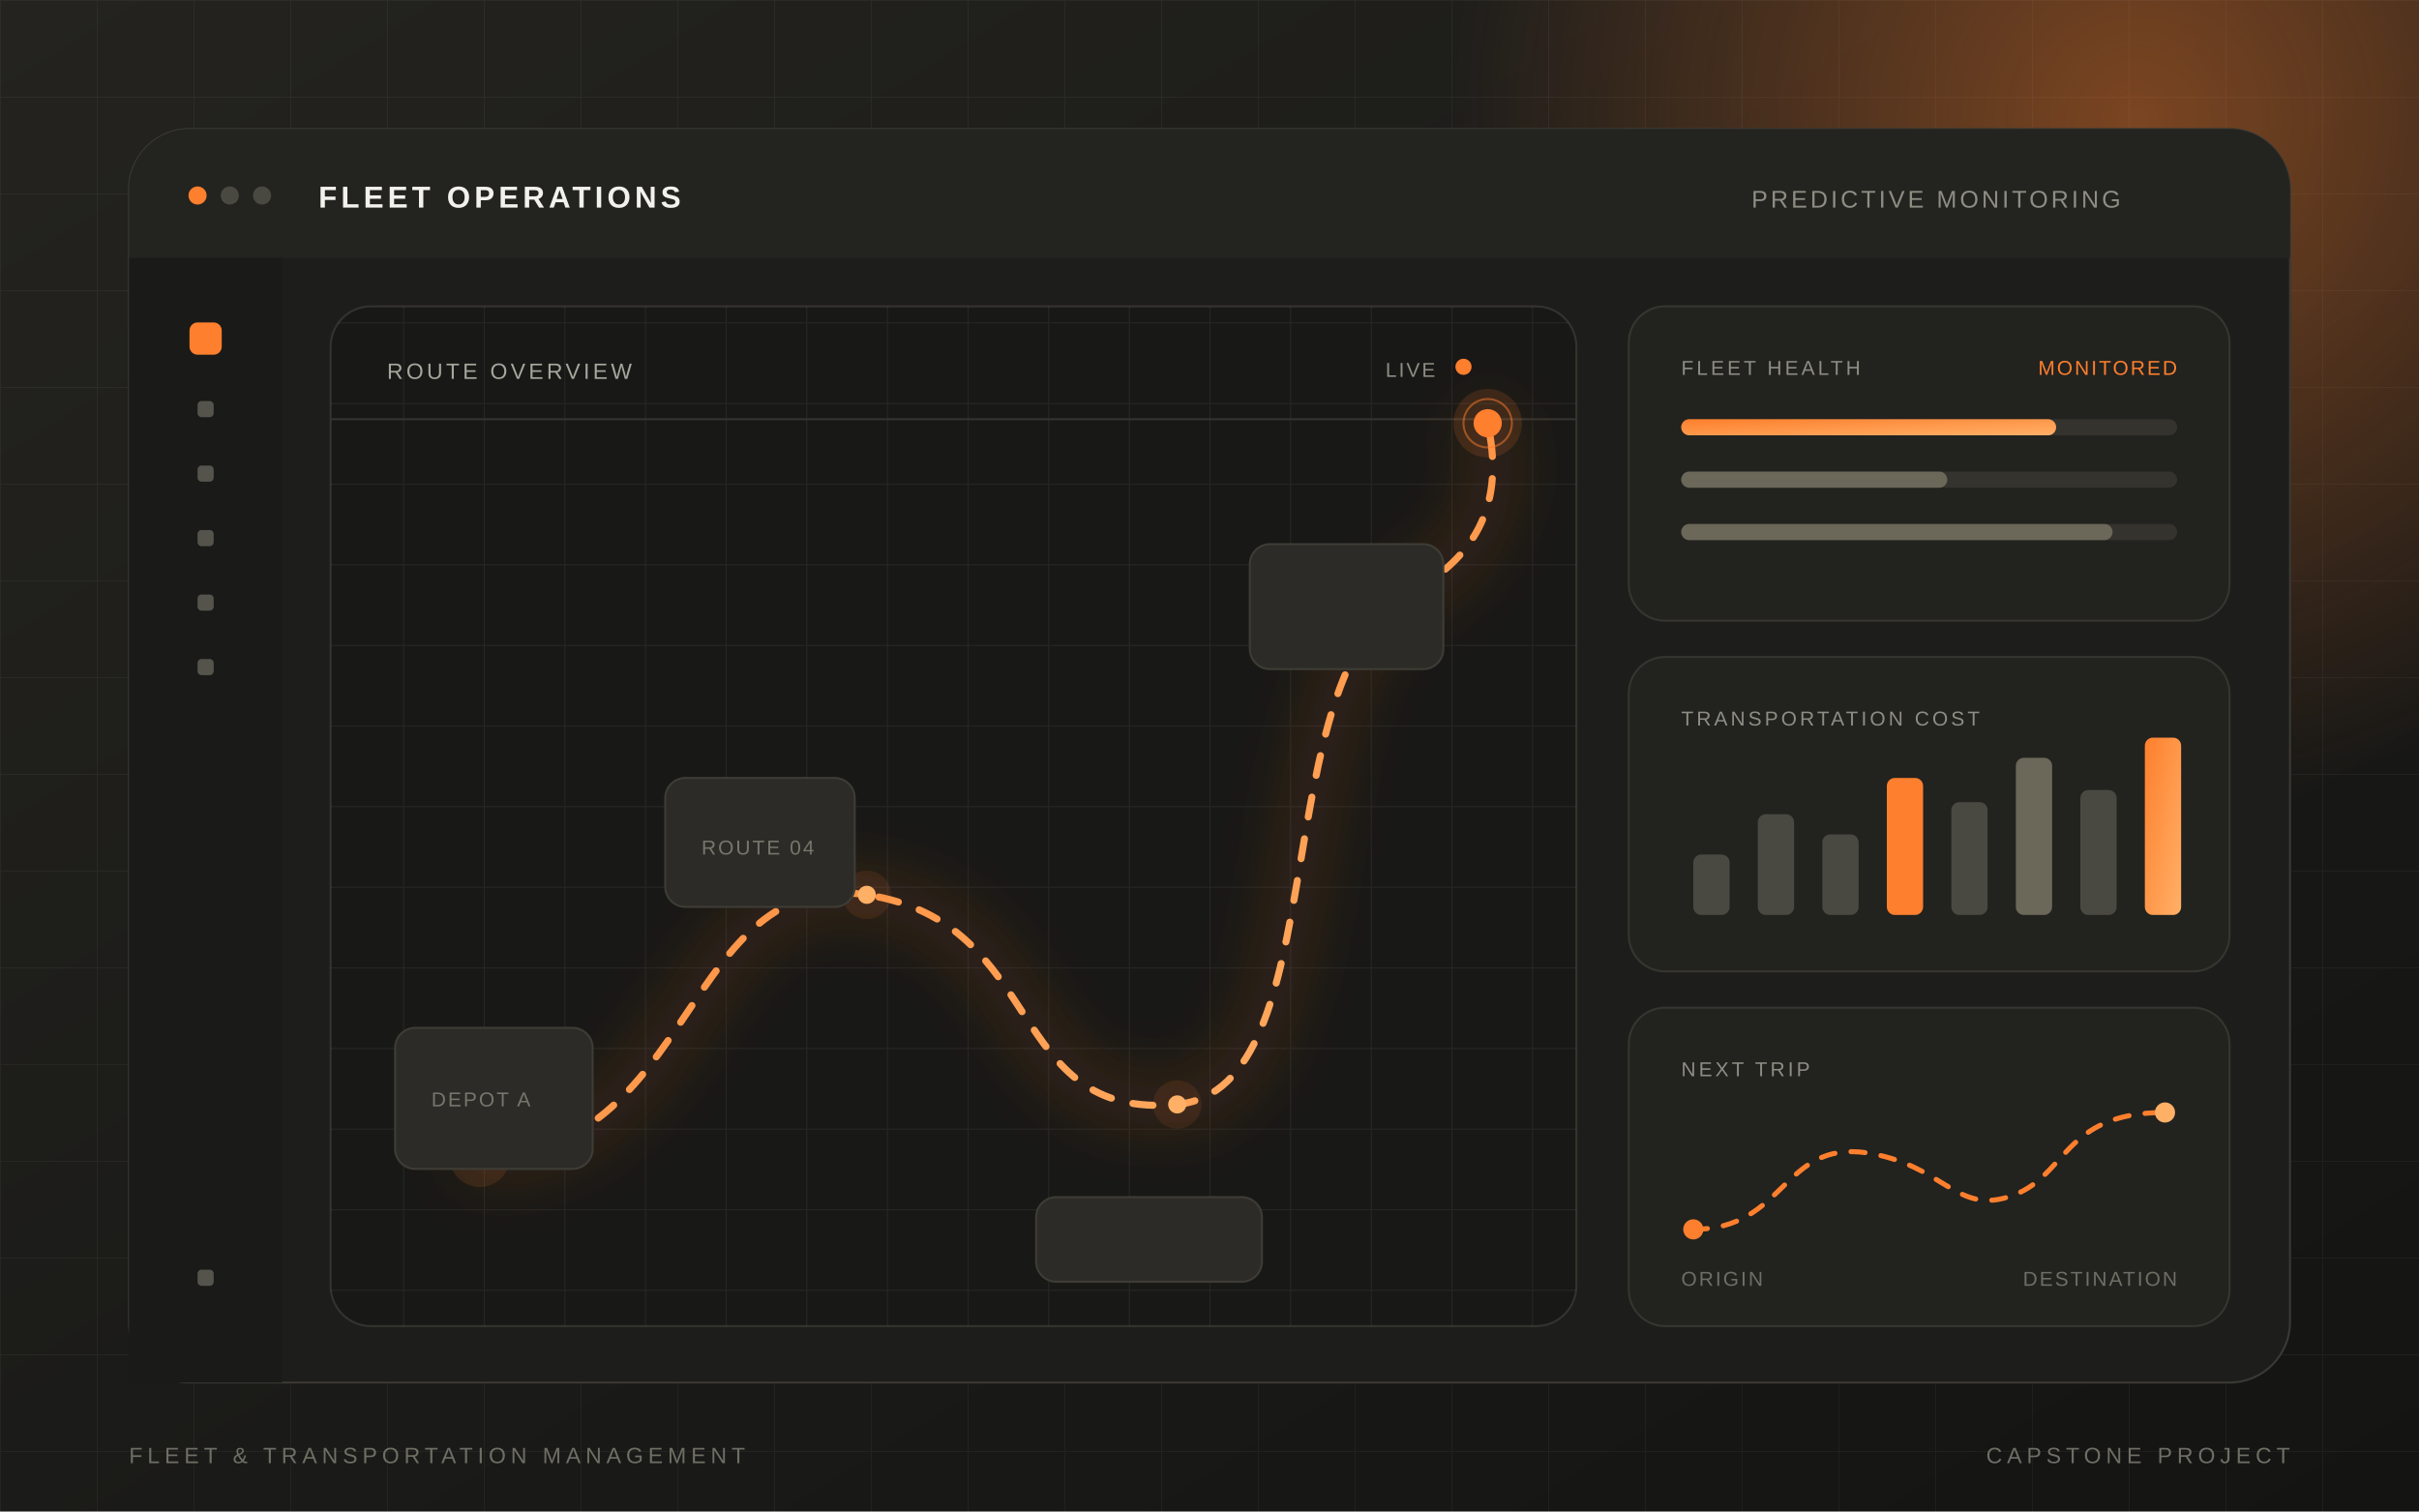
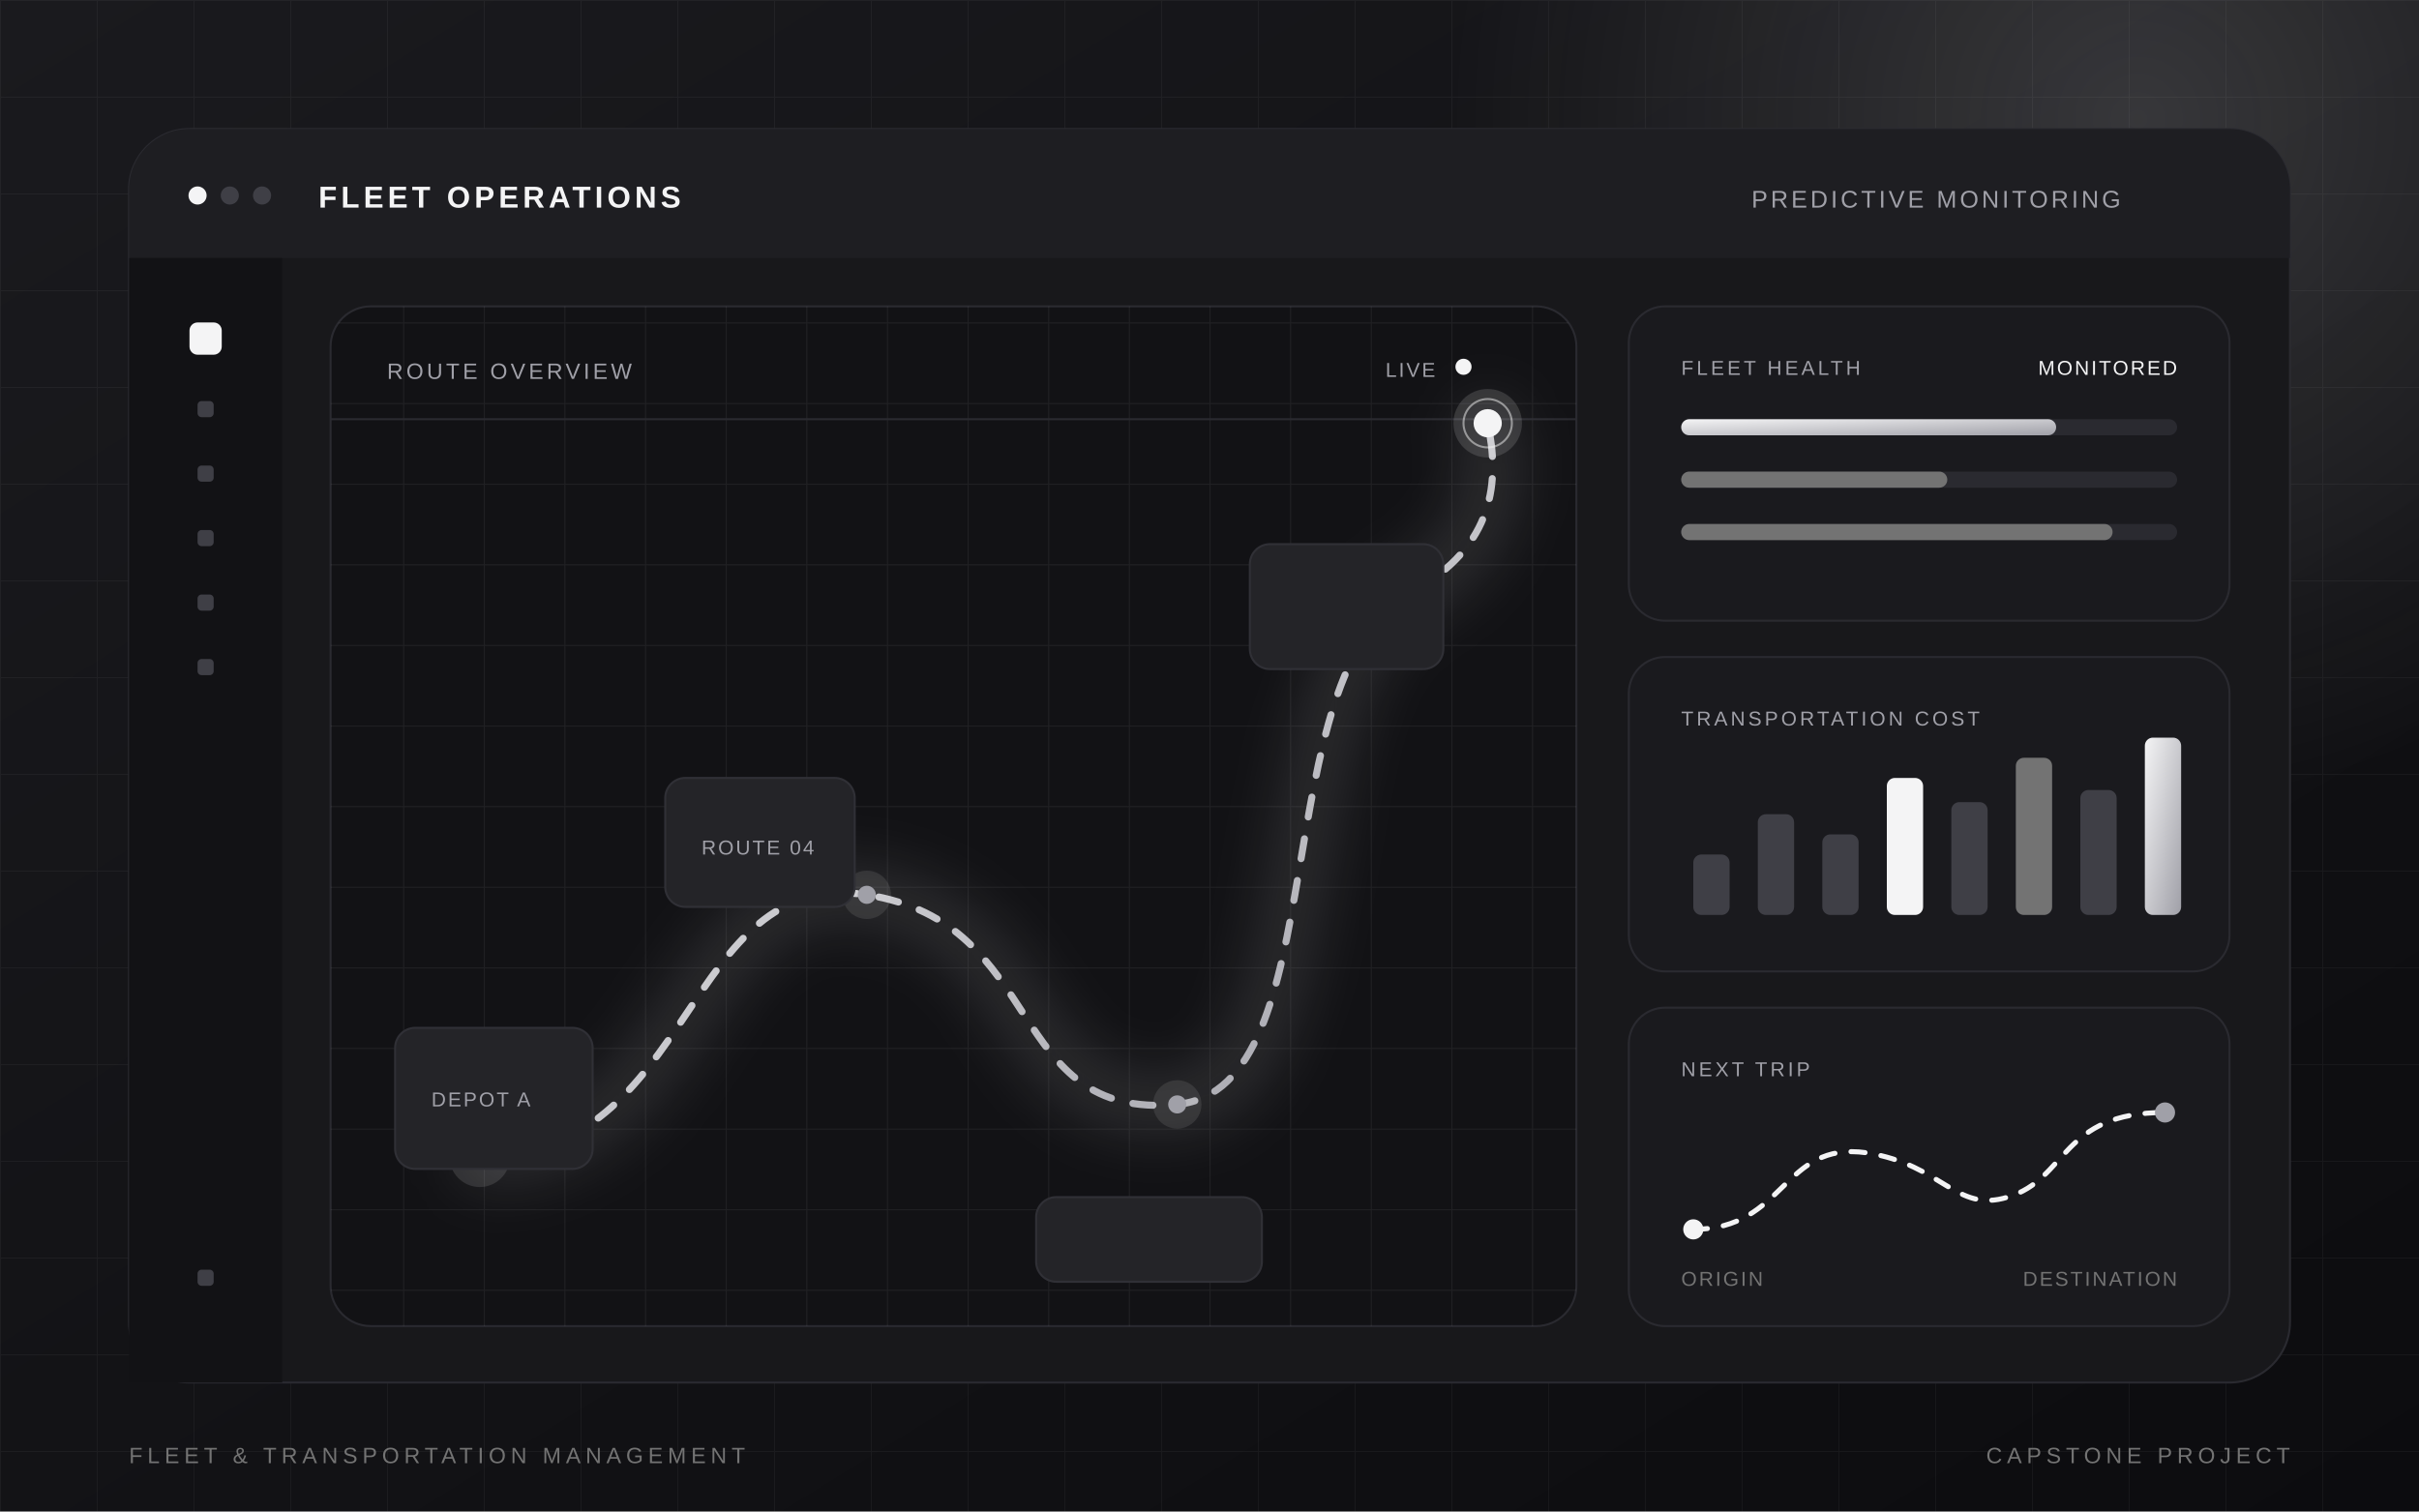
<svg xmlns="http://www.w3.org/2000/svg" viewBox="0 0 1200 750" role="img" aria-labelledby="cover-title cover-desc">
  <defs>
    <linearGradient id="bg" x1="0" y1="0" x2="1" y2="1">
-       <stop offset="0" stop-color="#24231f" />
-       <stop offset="0.55" stop-color="#1a1a18" />
-       <stop offset="1" stop-color="#141413" />
+       <stop offset="0" stop-color="#1a1a1e" />
+       <stop offset="0.55" stop-color="#121215" />
+       <stop offset="1" stop-color="#0c0c0f" />
    </linearGradient>
-     <linearGradient id="orange" x1="0" y1="0" x2="1" y2="1">
-       <stop offset="0" stop-color="#fe7f2d" />
-       <stop offset="1" stop-color="#ffb067" />
+     <linearGradient id="accent" x1="0" y1="0" x2="1" y2="1">
+       <stop offset="0" stop-color="#f4f4f5" />
+       <stop offset="1" stop-color="#a0a0a8" />
    </linearGradient>
    <radialGradient id="glow" cx="0.5" cy="0.5" r="0.5">
-       <stop offset="0" stop-color="#fe7f2d" stop-opacity="0.42" />
-       <stop offset="1" stop-color="#fe7f2d" stop-opacity="0" />
+       <stop offset="0" stop-color="#f4f4f5" stop-opacity="0.16" />
+       <stop offset="1" stop-color="#f4f4f5" stop-opacity="0" />
    </radialGradient>
    <pattern id="grid" width="48" height="48" patternUnits="userSpaceOnUse">
      <path d="M 48 0 L 0 0 0 48" fill="none" stroke="#ffffff" stroke-opacity="0.045" stroke-width="1" />
    </pattern>
    <pattern id="map-grid" width="40" height="40" patternUnits="userSpaceOnUse">
      <path d="M 40 0 L 0 0 0 40" fill="none" stroke="#ffffff" stroke-opacity="0.06" stroke-width="1" />
    </pattern>
    <filter id="blur" x="-40%" y="-40%" width="180%" height="180%">
      <feGaussianBlur stdDeviation="15" />
    </filter>
  </defs>
  <rect width="1200" height="750" fill="url(#bg)" />
  <rect width="1200" height="750" fill="url(#grid)" />
  <circle cx="1060" cy="60" r="340" fill="url(#glow)" />
  <g>
-     <rect x="64" y="64" width="1072" height="622" rx="30" fill="#1d1d1b" stroke="#3a3933" />
-     <path d="M64 94a30 30 0 0 1 30-30h1012a30 30 0 0 1 30 30v34H64z" fill="#23231f" />
-     <circle cx="98" cy="97" r="4.5" fill="#fe7f2d" />
-     <circle cx="114" cy="97" r="4.5" fill="#4a4941" />
-     <circle cx="130" cy="97" r="4.5" fill="#4a4941" />
-     <text x="158" y="103" fill="#f2f1ec" font-family="Segoe UI, Arial, sans-serif" font-size="15" font-weight="600" letter-spacing="2">FLEET OPERATIONS</text>
-     <text x="1052" y="103" fill="#8e8d84" font-family="Segoe UI, Arial, sans-serif" font-size="12" text-anchor="end" letter-spacing="1.5">PREDICTIVE MONITORING</text>
-     <rect x="64" y="128" width="76" height="558" fill="#1a1a18" />
-     <rect x="94" y="160" width="16" height="16" rx="4" fill="#fe7f2d" />
-     <rect x="98" y="199" width="8" height="8" rx="2" fill="#55544c" />
-     <rect x="98" y="231" width="8" height="8" rx="2" fill="#55544c" />
-     <rect x="98" y="263" width="8" height="8" rx="2" fill="#55544c" />
-     <rect x="98" y="295" width="8" height="8" rx="2" fill="#55544c" />
-     <rect x="98" y="327" width="8" height="8" rx="2" fill="#55544c" />
-     <rect x="98" y="630" width="8" height="8" rx="2" fill="#55544c" />
-     <rect x="164" y="152" width="618" height="506" rx="20" fill="#181816" stroke="#34332e" />
+     <rect x="64" y="64" width="1072" height="622" rx="30" fill="#18181b" stroke="#2a2a30" />
+     <path d="M64 94a30 30 0 0 1 30-30h1012a30 30 0 0 1 30 30v34H64z" fill="#1e1e22" />
+     <circle cx="98" cy="97" r="4.5" fill="#f4f4f5" />
+     <circle cx="114" cy="97" r="4.5" fill="#3f3f46" />
+     <circle cx="130" cy="97" r="4.5" fill="#3f3f46" />
+     <text x="158" y="103" fill="#f4f4f5" font-family="Segoe UI, Arial, sans-serif" font-size="15" font-weight="600" letter-spacing="2">FLEET OPERATIONS</text>
+     <text x="1052" y="103" fill="#a0a0a8" font-family="Segoe UI, Arial, sans-serif" font-size="12" text-anchor="end" letter-spacing="1.5">PREDICTIVE MONITORING</text>
+     <rect x="64" y="128" width="76" height="558" fill="#121215" />
+     <rect x="94" y="160" width="16" height="16" rx="4" fill="#f4f4f5" />
+     <rect x="98" y="199" width="8" height="8" rx="2" fill="#3f3f46" />
+     <rect x="98" y="231" width="8" height="8" rx="2" fill="#3f3f46" />
+     <rect x="98" y="263" width="8" height="8" rx="2" fill="#3f3f46" />
+     <rect x="98" y="295" width="8" height="8" rx="2" fill="#3f3f46" />
+     <rect x="98" y="327" width="8" height="8" rx="2" fill="#3f3f46" />
+     <rect x="98" y="630" width="8" height="8" rx="2" fill="#3f3f46" />
+     <rect x="164" y="152" width="618" height="506" rx="20" fill="#121215" stroke="#2a2a30" />
    <rect x="164" y="152" width="618" height="506" rx="20" fill="url(#map-grid)" />
-     <path d="M164 208h618" stroke="#34332e" />
-     <text x="192" y="188" fill="#a6a69d" font-family="Segoe UI, Arial, sans-serif" font-size="11" letter-spacing="1.6">ROUTE OVERVIEW</text>
-     <circle cx="726" cy="182" r="4" fill="#fe7f2d" />
-     <text x="712" y="187" fill="#8e8d84" font-family="Segoe UI, Arial, sans-serif" font-size="10" text-anchor="end" letter-spacing="1">LIVE</text>
-     <path d="M238 574 C346 574 338 430 430 444 C520 458 498 556 584 548 C664 540 626 334 700 294 C742 271 744 238 738 210" fill="none" stroke="#fe7f2d" stroke-opacity="0.18" stroke-width="18" stroke-linecap="round" filter="url(#blur)" />
-     <path d="M238 574 C346 574 338 430 430 444 C520 458 498 556 584 548 C664 540 626 334 700 294 C742 271 744 238 738 210" fill="none" stroke="url(#orange)" stroke-width="3.5" stroke-linecap="round" stroke-dasharray="10 11" />
+     <path d="M164 208h618" stroke="#2a2a30" />
+     <text x="192" y="188" fill="#a0a0a8" font-family="Segoe UI, Arial, sans-serif" font-size="11" letter-spacing="1.6">ROUTE OVERVIEW</text>
+     <circle cx="726" cy="182" r="4" fill="#f4f4f5" />
+     <text x="712" y="187" fill="#a0a0a8" font-family="Segoe UI, Arial, sans-serif" font-size="10" text-anchor="end" letter-spacing="1">LIVE</text>
+     <path d="M238 574 C346 574 338 430 430 444 C520 458 498 556 584 548 C664 540 626 334 700 294 C742 271 744 238 738 210" fill="none" stroke="#f4f4f5" stroke-opacity="0.18" stroke-width="18" stroke-linecap="round" filter="url(#blur)" />
+     <path d="M238 574 C346 574 338 430 430 444 C520 458 498 556 584 548 C664 540 626 334 700 294 C742 271 744 238 738 210" fill="none" stroke="url(#accent)" stroke-width="3.5" stroke-linecap="round" stroke-dasharray="10 11" />
    <g>
-       <circle cx="238" cy="574" r="15" fill="#fe7f2d" fill-opacity="0.12" />
-       <circle cx="238" cy="574" r="6" fill="#fe7f2d" />
-       <circle cx="430" cy="444" r="12" fill="#fe7f2d" fill-opacity="0.1" />
-       <circle cx="430" cy="444" r="4.5" fill="#ffb067" />
-       <circle cx="584" cy="548" r="12" fill="#fe7f2d" fill-opacity="0.1" />
-       <circle cx="584" cy="548" r="4.5" fill="#ffb067" />
-       <circle cx="738" cy="210" r="17" fill="#fe7f2d" fill-opacity="0.14" />
-       <circle cx="738" cy="210" r="7" fill="#fe7f2d" />
-       <circle cx="738" cy="210" r="12" fill="none" stroke="#fe7f2d" stroke-opacity="0.5" />
+       <circle cx="238" cy="574" r="15" fill="#f4f4f5" fill-opacity="0.12" />
+       <circle cx="238" cy="574" r="6" fill="#f4f4f5" />
+       <circle cx="430" cy="444" r="12" fill="#f4f4f5" fill-opacity="0.1" />
+       <circle cx="430" cy="444" r="4.5" fill="#a0a0a8" />
+       <circle cx="584" cy="548" r="12" fill="#f4f4f5" fill-opacity="0.1" />
+       <circle cx="584" cy="548" r="4.5" fill="#a0a0a8" />
+       <circle cx="738" cy="210" r="17" fill="#f4f4f5" fill-opacity="0.14" />
+       <circle cx="738" cy="210" r="7" fill="#f4f4f5" />
+       <circle cx="738" cy="210" r="12" fill="none" stroke="#f4f4f5" stroke-opacity="0.5" />
    </g>
-     <g fill="#2c2b27" stroke="#3d3c35">
+     <g fill="#242428" stroke="#303036">
      <rect x="196" y="510" width="98" height="70" rx="10" />
      <rect x="330" y="386" width="94" height="64" rx="10" />
      <rect x="514" y="594" width="112" height="42" rx="10" />
      <rect x="620" y="270" width="96" height="62" rx="10" />
    </g>
-     <text x="214" y="549" fill="#77766d" font-family="Segoe UI, Arial, sans-serif" font-size="10" letter-spacing="1">DEPOT A</text>
-     <text x="348" y="424" fill="#77766d" font-family="Segoe UI, Arial, sans-serif" font-size="10" letter-spacing="1">ROUTE 04</text>
-     <rect x="808" y="152" width="298" height="156" rx="18" fill="#22221f" stroke="#36352f" />
-     <text x="834" y="186" fill="#8e8d84" font-family="Segoe UI, Arial, sans-serif" font-size="10" letter-spacing="1.5">FLEET HEALTH</text>
-     <text x="1080" y="186" fill="#fe7f2d" font-family="Segoe UI, Arial, sans-serif" font-size="10" text-anchor="end" letter-spacing="1">MONITORED</text>
-     <rect x="834" y="208" width="246" height="8" rx="4" fill="#34332e" />
-     <rect x="834" y="208" width="186" height="8" rx="4" fill="url(#orange)" />
-     <rect x="834" y="234" width="246" height="8" rx="4" fill="#34332e" />
-     <rect x="834" y="234" width="132" height="8" rx="4" fill="#6b6759" />
-     <rect x="834" y="260" width="246" height="8" rx="4" fill="#34332e" />
-     <rect x="834" y="260" width="214" height="8" rx="4" fill="#6b6759" />
-     <rect x="808" y="326" width="298" height="156" rx="18" fill="#22221f" stroke="#36352f" />
-     <text x="834" y="360" fill="#8e8d84" font-family="Segoe UI, Arial, sans-serif" font-size="10" letter-spacing="1.5">TRANSPORTATION COST</text>
+     <text x="214" y="549" fill="#a0a0a8" font-family="Segoe UI, Arial, sans-serif" font-size="10" letter-spacing="1">DEPOT A</text>
+     <text x="348" y="424" fill="#a0a0a8" font-family="Segoe UI, Arial, sans-serif" font-size="10" letter-spacing="1">ROUTE 04</text>
+     <rect x="808" y="152" width="298" height="156" rx="18" fill="#1a1a1e" stroke="#2a2a30" />
+     <text x="834" y="186" fill="#a0a0a8" font-family="Segoe UI, Arial, sans-serif" font-size="10" letter-spacing="1.5">FLEET HEALTH</text>
+     <text x="1080" y="186" fill="#f4f4f5" font-family="Segoe UI, Arial, sans-serif" font-size="10" text-anchor="end" letter-spacing="1">MONITORED</text>
+     <rect x="834" y="208" width="246" height="8" rx="4" fill="#2a2a30" />
+     <rect x="834" y="208" width="186" height="8" rx="4" fill="url(#accent)" />
+     <rect x="834" y="234" width="246" height="8" rx="4" fill="#2a2a30" />
+     <rect x="834" y="234" width="132" height="8" rx="4" fill="#737373" />
+     <rect x="834" y="260" width="246" height="8" rx="4" fill="#2a2a30" />
+     <rect x="834" y="260" width="214" height="8" rx="4" fill="#737373" />
+     <rect x="808" y="326" width="298" height="156" rx="18" fill="#1a1a1e" stroke="#2a2a30" />
+     <text x="834" y="360" fill="#a0a0a8" font-family="Segoe UI, Arial, sans-serif" font-size="10" letter-spacing="1.5">TRANSPORTATION COST</text>
    <g>
-       <rect x="840" y="424" width="18" height="30" rx="4" fill="#4a4941" />
-       <rect x="872" y="404" width="18" height="50" rx="4" fill="#4a4941" />
-       <rect x="904" y="414" width="18" height="40" rx="4" fill="#4a4941" />
-       <rect x="936" y="386" width="18" height="68" rx="4" fill="#fe7f2d" />
-       <rect x="968" y="398" width="18" height="56" rx="4" fill="#4a4941" />
-       <rect x="1000" y="376" width="18" height="78" rx="4" fill="#6b6759" />
-       <rect x="1032" y="392" width="18" height="62" rx="4" fill="#4a4941" />
-       <rect x="1064" y="366" width="18" height="88" rx="4" fill="url(#orange)" />
+       <rect x="840" y="424" width="18" height="30" rx="4" fill="#3f3f46" />
+       <rect x="872" y="404" width="18" height="50" rx="4" fill="#3f3f46" />
+       <rect x="904" y="414" width="18" height="40" rx="4" fill="#3f3f46" />
+       <rect x="936" y="386" width="18" height="68" rx="4" fill="#f4f4f5" />
+       <rect x="968" y="398" width="18" height="56" rx="4" fill="#3f3f46" />
+       <rect x="1000" y="376" width="18" height="78" rx="4" fill="#737373" />
+       <rect x="1032" y="392" width="18" height="62" rx="4" fill="#3f3f46" />
+       <rect x="1064" y="366" width="18" height="88" rx="4" fill="url(#accent)" />
    </g>
-     <rect x="808" y="500" width="298" height="158" rx="18" fill="#22221f" stroke="#36352f" />
-     <text x="834" y="534" fill="#8e8d84" font-family="Segoe UI, Arial, sans-serif" font-size="10" letter-spacing="1.5">NEXT TRIP</text>
-     <path d="M840 610 C886 610 884 566 926 572 C964 578 970 602 996 594 C1026 585 1022 552 1074 552" fill="none" stroke="#fe7f2d" stroke-width="2.5" stroke-linecap="round" stroke-dasharray="7 8" />
-     <circle cx="840" cy="610" r="5" fill="#fe7f2d" />
-     <circle cx="1074" cy="552" r="5" fill="#ffb067" />
-     <text x="834" y="638" fill="#6f6e65" font-family="Segoe UI, Arial, sans-serif" font-size="10" letter-spacing="1">ORIGIN</text>
-     <text x="1080" y="638" fill="#6f6e65" font-family="Segoe UI, Arial, sans-serif" font-size="10" text-anchor="end" letter-spacing="1">DESTINATION</text>
+     <rect x="808" y="500" width="298" height="158" rx="18" fill="#1a1a1e" stroke="#2a2a30" />
+     <text x="834" y="534" fill="#a0a0a8" font-family="Segoe UI, Arial, sans-serif" font-size="10" letter-spacing="1.5">NEXT TRIP</text>
+     <path d="M840 610 C886 610 884 566 926 572 C964 578 970 602 996 594 C1026 585 1022 552 1074 552" fill="none" stroke="#f4f4f5" stroke-width="2.5" stroke-linecap="round" stroke-dasharray="7 8" />
+     <circle cx="840" cy="610" r="5" fill="#f4f4f5" />
+     <circle cx="1074" cy="552" r="5" fill="#a0a0a8" />
+     <text x="834" y="638" fill="#737373" font-family="Segoe UI, Arial, sans-serif" font-size="10" letter-spacing="1">ORIGIN</text>
+     <text x="1080" y="638" fill="#737373" font-family="Segoe UI, Arial, sans-serif" font-size="10" text-anchor="end" letter-spacing="1">DESTINATION</text>
  </g>
-   <text x="64" y="726" fill="#6f6e65" font-family="Segoe UI, Arial, sans-serif" font-size="11" letter-spacing="2.4">FLEET &amp; TRANSPORTATION MANAGEMENT</text>
-   <text x="1136" y="726" fill="#6f6e65" font-family="Segoe UI, Arial, sans-serif" font-size="11" text-anchor="end" letter-spacing="2.4">CAPSTONE PROJECT</text>
+   <text x="64" y="726" fill="#737373" font-family="Segoe UI, Arial, sans-serif" font-size="11" letter-spacing="2.4">FLEET &amp; TRANSPORTATION MANAGEMENT</text>
+   <text x="1136" y="726" fill="#737373" font-family="Segoe UI, Arial, sans-serif" font-size="11" text-anchor="end" letter-spacing="2.4">CAPSTONE PROJECT</text>
</svg>
